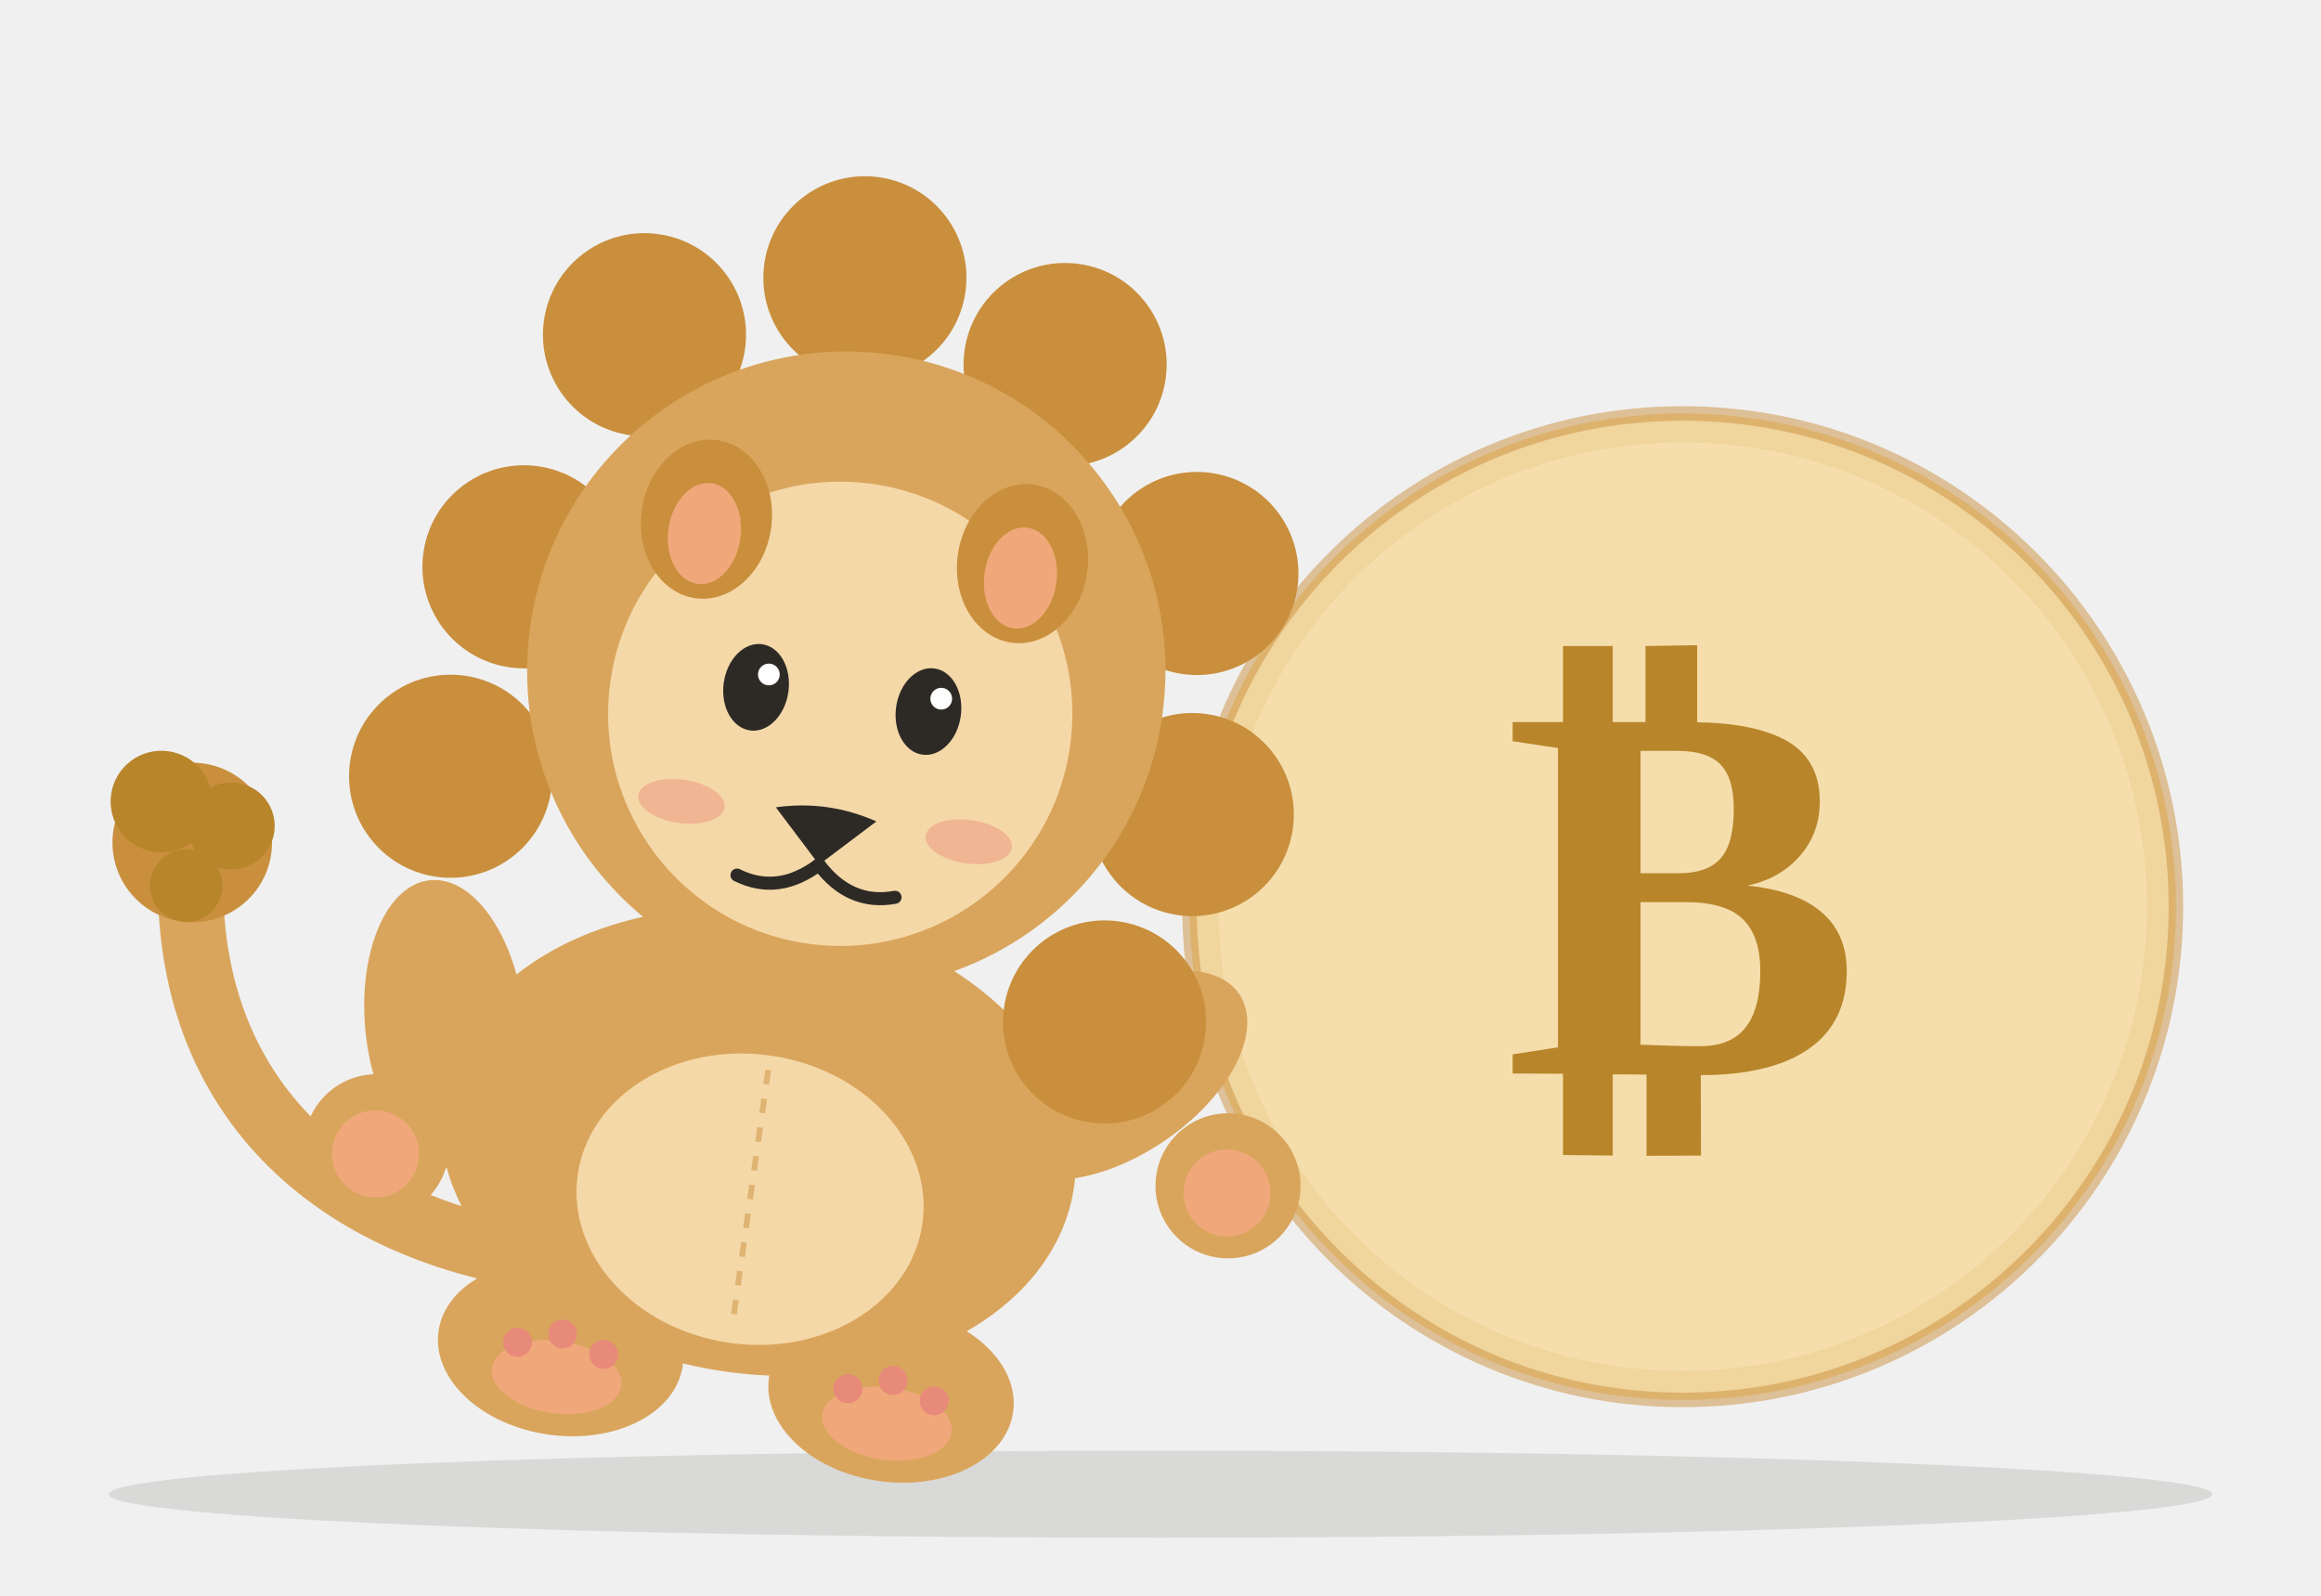
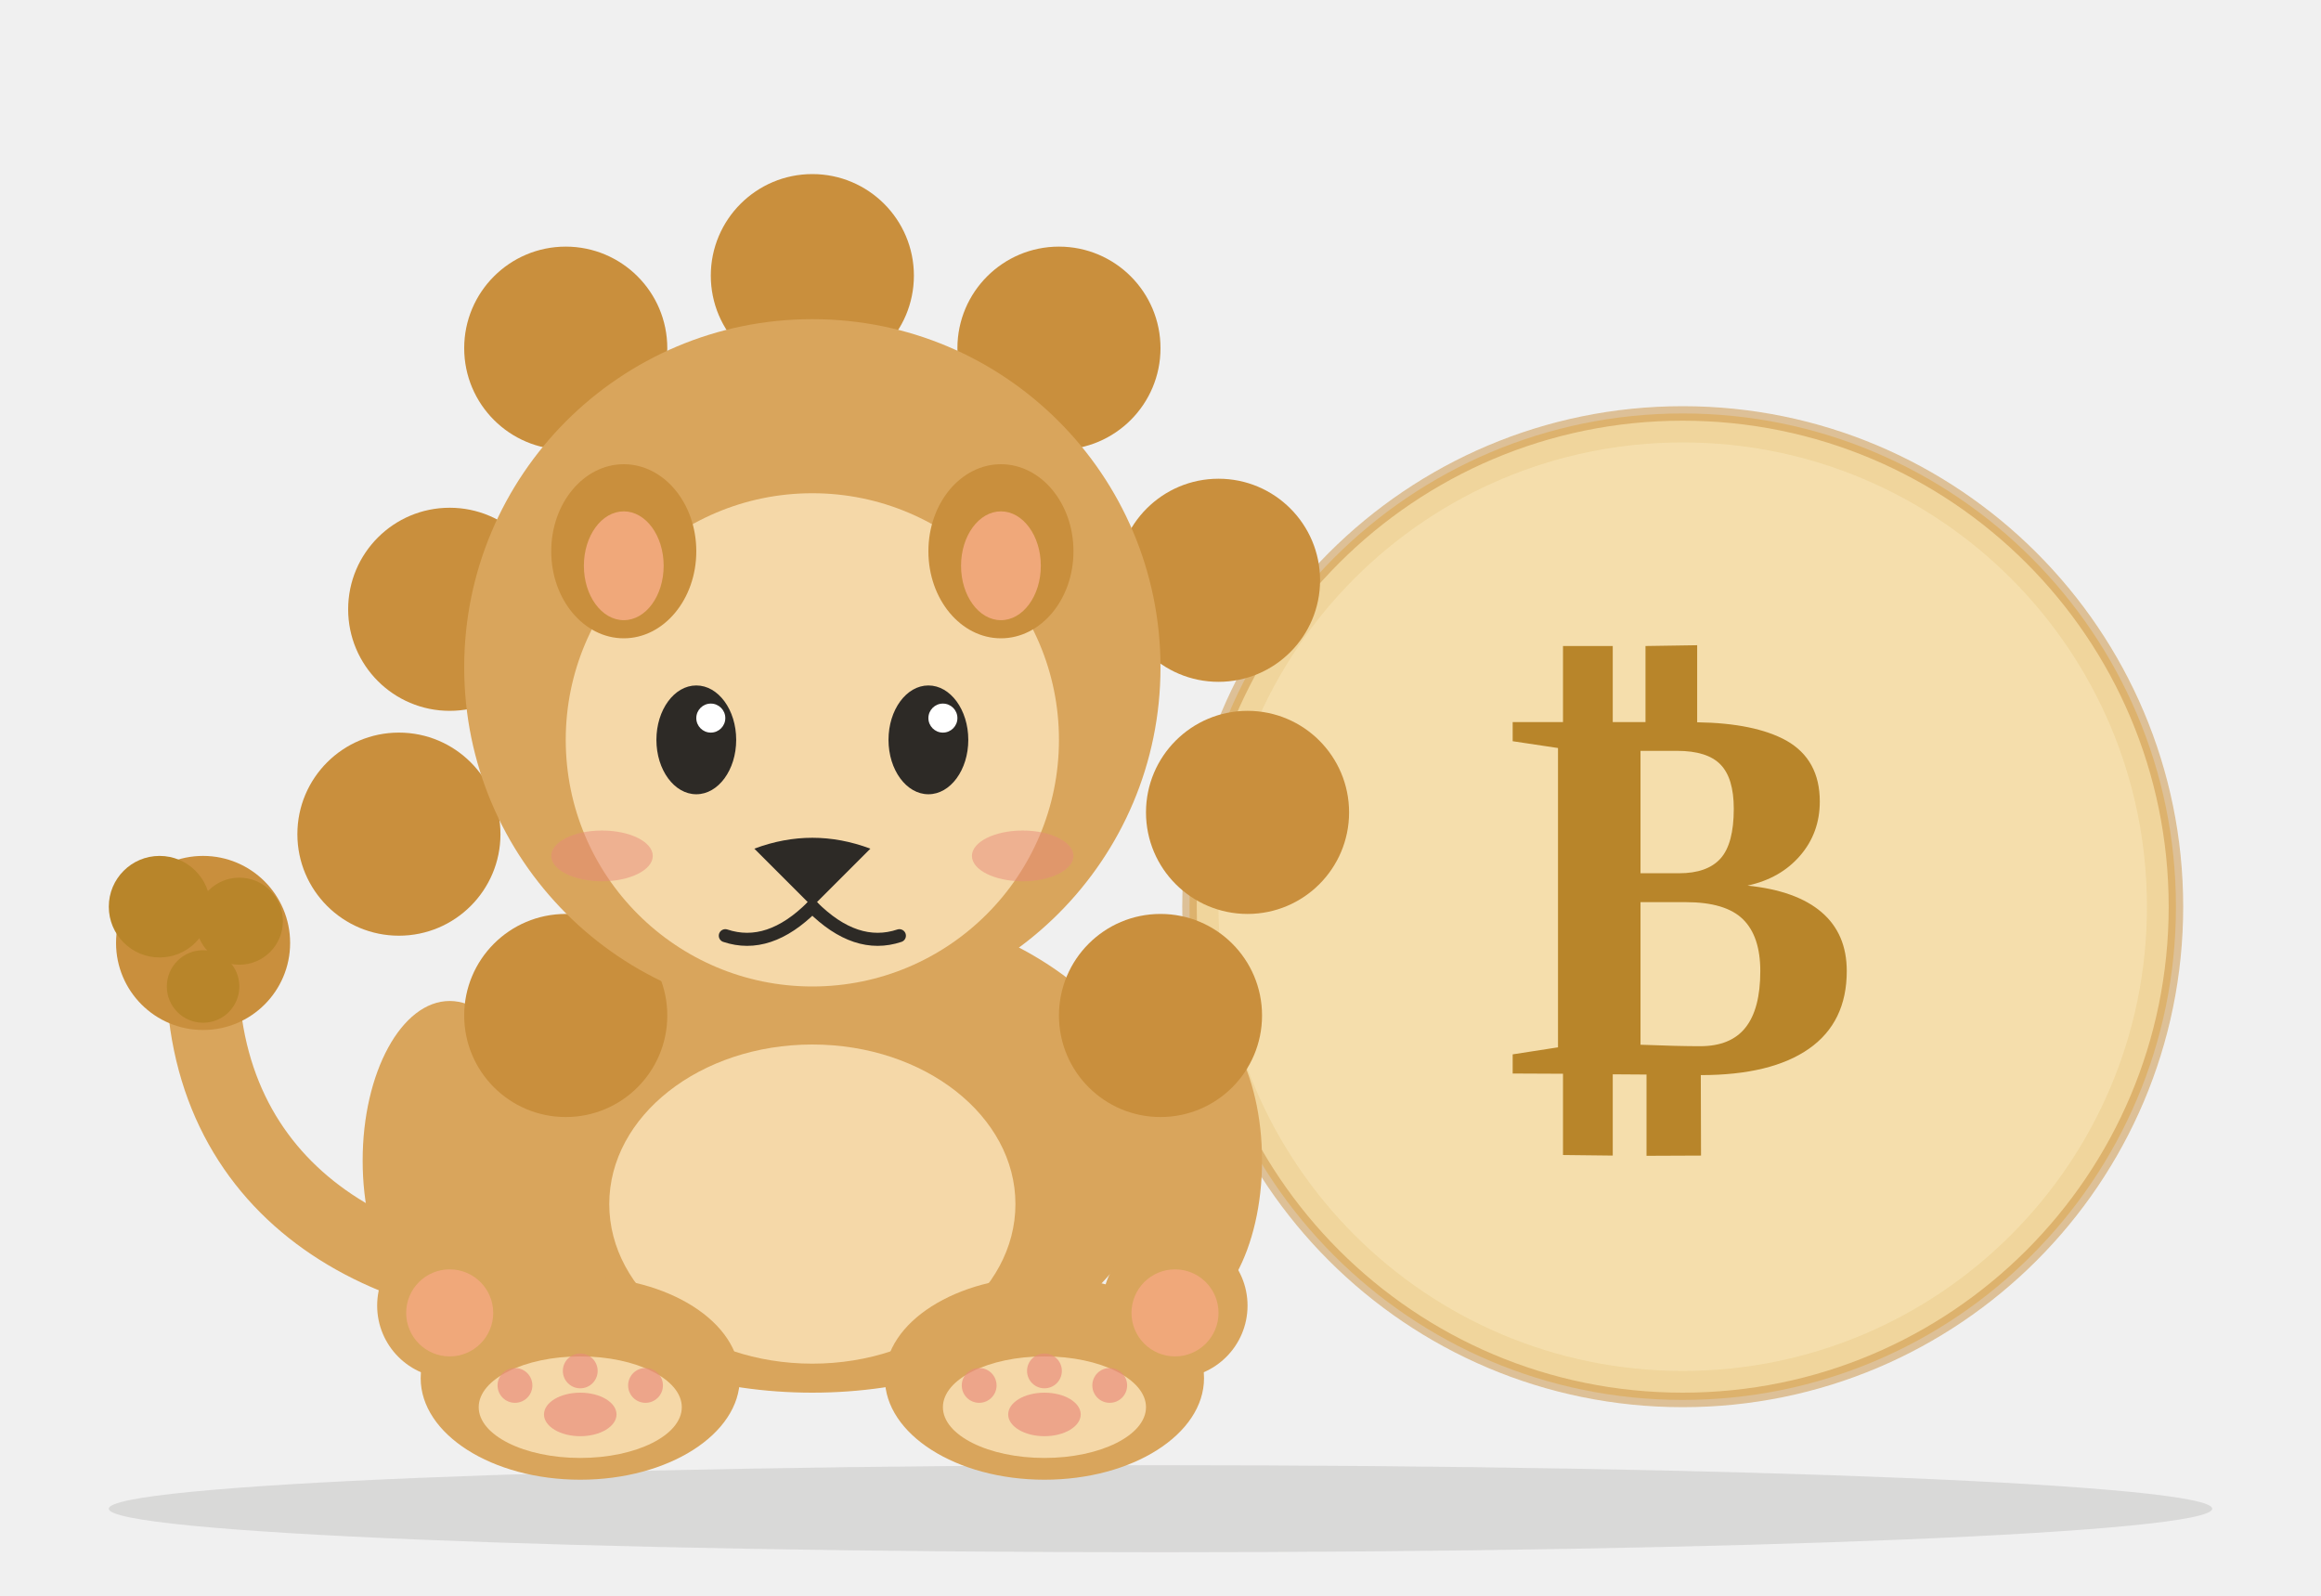
- <svg xmlns="http://www.w3.org/2000/svg" viewBox="0 0 320 220" role="img" aria-label="Wesley's stuffed lion teddy leaning on a Bitcoin coin">
-   <ellipse cx="160" cy="206" rx="145" ry="6" fill="#2d2a26" opacity="0.12" />
+ <svg xmlns="http://www.w3.org/2000/svg" viewBox="0 0 320 220" role="img" aria-label="Wesley's stuffed lion teddy beside a Bitcoin coin">
+   <ellipse cx="160" cy="208" rx="145" ry="6" fill="#2d2a26" opacity="0.12" />
  <g>
    <circle cx="232" cy="125" r="68" fill="#f0d59c" />
    <circle cx="232" cy="125" r="64" fill="#f7e3b3" opacity="0.7" />
    <circle cx="232" cy="125" r="68" fill="none" stroke="#c98f3d" stroke-width="2" opacity="0.5" />
    <text x="232" y="148" text-anchor="middle" font-family="Georgia, 'Times New Roman', serif" font-size="74" font-weight="700" fill="#b8852a">₿</text>
  </g>
-   <g transform="rotate(8 110 140)">
-     <path d="M 80 178 C 50 178 26 162 24 128" stroke="#d9a55c" stroke-width="9" stroke-linecap="round" fill="none" />
-     <g transform="translate(24 128)">
-       <circle cx="0" cy="0" r="11" fill="#c98f3d" />
-       <circle cx="-5" cy="-5" r="7" fill="#b8852a" />
+   <g>
+     <path d="M 80 178 C 50 178 26 162 28 130" stroke="#d9a55c" stroke-width="10" stroke-linecap="round" fill="none" />
+     <g transform="translate(28 130)">
+       <circle r="12" fill="#c98f3d" />
+       <circle cx="-6" cy="-5" r="7" fill="#b8852a" />
      <circle cx="5" cy="-3" r="6" fill="#b8852a" />
      <circle cx="0" cy="6" r="5" fill="#b8852a" />
    </g>
-     <ellipse cx="84" cy="190" rx="17" ry="12" fill="#d9a55c" />
-     <ellipse cx="130" cy="190" rx="17" ry="12" fill="#d9a55c" />
-     <ellipse cx="84" cy="194" rx="9" ry="5" fill="#f0a87a" />
-     <ellipse cx="130" cy="194" rx="9" ry="5" fill="#f0a87a" />
-     <circle cx="78" cy="190" r="2" fill="#e88a7a" />
-     <circle cx="84" cy="188" r="2" fill="#e88a7a" />
-     <circle cx="90" cy="190" r="2" fill="#e88a7a" />
-     <circle cx="124" cy="190" r="2" fill="#e88a7a" />
-     <circle cx="130" cy="188" r="2" fill="#e88a7a" />
-     <circle cx="136" cy="190" r="2" fill="#e88a7a" />
-     <ellipse cx="107" cy="158" rx="44" ry="32" fill="#d9a55c" />
-     <ellipse cx="107" cy="166" rx="24" ry="20" fill="#f5d8a8" />
-     <line x1="107" y1="148" x2="107" y2="184" stroke="#c98f3d" stroke-width="0.8" stroke-dasharray="2 2" opacity="0.5" />
-     <ellipse cx="62" cy="148" rx="11" ry="20" fill="#d9a55c" transform="rotate(-14 62 148)" />
-     <circle cx="55" cy="166" r="10" fill="#d9a55c" />
-     <circle cx="55" cy="167" r="6" fill="#f0a87a" />
-     <ellipse cx="155" cy="142" rx="11" ry="20" fill="#d9a55c" transform="rotate(48 155 142)" />
-     <circle cx="172" cy="155" r="10" fill="#d9a55c" />
-     <circle cx="172" cy="156" r="6" fill="#f0a87a" />
+     <ellipse cx="112" cy="158" rx="48" ry="34" fill="#d9a55c" />
+     <ellipse cx="112" cy="166" rx="28" ry="22" fill="#f5d8a8" />
+     <g>
+       <ellipse cx="80" cy="190" rx="22" ry="14" fill="#d9a55c" />
+       <ellipse cx="80" cy="194" rx="14" ry="7" fill="#f5d8a8" />
+       <ellipse cx="80" cy="195" rx="5" ry="3" fill="#e88a7a" opacity="0.65" />
+       <circle cx="71" cy="191" r="2.4" fill="#e88a7a" opacity="0.65" />
+       <circle cx="80" cy="189" r="2.4" fill="#e88a7a" opacity="0.65" />
+       <circle cx="89" cy="191" r="2.4" fill="#e88a7a" opacity="0.65" />
+     </g>
+     <g>
+       <ellipse cx="144" cy="190" rx="22" ry="14" fill="#d9a55c" />
+       <ellipse cx="144" cy="194" rx="14" ry="7" fill="#f5d8a8" />
+       <ellipse cx="144" cy="195" rx="5" ry="3" fill="#e88a7a" opacity="0.65" />
+       <circle cx="135" cy="191" r="2.4" fill="#e88a7a" opacity="0.65" />
+       <circle cx="144" cy="189" r="2.4" fill="#e88a7a" opacity="0.65" />
+       <circle cx="153" cy="191" r="2.4" fill="#e88a7a" opacity="0.65" />
+     </g>
+     <ellipse cx="62" cy="160" rx="12" ry="22" fill="#d9a55c" />
+     <circle cx="62" cy="180" r="10" fill="#d9a55c" />
+     <circle cx="62" cy="181" r="6" fill="#f0a87a" />
+     <ellipse cx="162" cy="160" rx="12" ry="22" fill="#d9a55c" />
+     <circle cx="162" cy="180" r="10" fill="#d9a55c" />
+     <circle cx="162" cy="181" r="6" fill="#f0a87a" />
    <g fill="#c98f3d">
-       <circle cx="64" cy="84" r="14" />
-       <circle cx="58" cy="114" r="14" />
-       <circle cx="76" cy="50" r="14" />
-       <circle cx="105" cy="38" r="14" />
-       <circle cx="134" cy="46" r="14" />
-       <circle cx="156" cy="72" r="14" />
-       <circle cx="160" cy="105" r="14" />
-       <circle cx="152" cy="135" r="14" />
+       <circle cx="62" cy="84" r="14" />
+       <circle cx="55" cy="115" r="14" />
+       <circle cx="78" cy="48" r="14" />
+       <circle cx="112" cy="38" r="14" />
+       <circle cx="146" cy="48" r="14" />
+       <circle cx="168" cy="80" r="14" />
+       <circle cx="172" cy="112" r="14" />
+       <circle cx="160" cy="140" r="14" />
+       <circle cx="78" cy="140" r="14" />
    </g>
-     <circle cx="110" cy="92" r="44" fill="#d9a55c" />
-     <circle cx="110" cy="98" r="32" fill="#f5d8a8" />
-     <ellipse cx="88" cy="74" rx="9" ry="11" fill="#c98f3d" />
-     <ellipse cx="132" cy="74" rx="9" ry="11" fill="#c98f3d" />
-     <ellipse cx="88" cy="76" rx="5" ry="7" fill="#f0a87a" />
-     <ellipse cx="132" cy="76" rx="5" ry="7" fill="#f0a87a" />
-     <ellipse cx="98" cy="96" rx="4.5" ry="6" fill="#2d2a26" />
-     <ellipse cx="122" cy="96" rx="4.5" ry="6" fill="#2d2a26" />
-     <circle cx="99.5" cy="94" r="1.5" fill="#fff" />
-     <circle cx="123.5" cy="94" r="1.5" fill="#fff" />
-     <ellipse cx="90" cy="113" rx="6" ry="3" fill="#e88a7a" opacity="0.45" />
-     <ellipse cx="130" cy="113" rx="6" ry="3" fill="#e88a7a" opacity="0.45" />
-     <path d="M 103 112 Q 110 110 117 112 L 110 119 Z" fill="#2d2a26" />
-     <path d="M 110 119 Q 105 124 99 122" stroke="#2d2a26" stroke-width="1.8" fill="none" stroke-linecap="round" />
-     <path d="M 110 119 Q 115 124 121 122" stroke="#2d2a26" stroke-width="1.8" fill="none" stroke-linecap="round" />
+     <circle cx="112" cy="92" r="48" fill="#d9a55c" />
+     <circle cx="112" cy="102" r="34" fill="#f5d8a8" />
+     <ellipse cx="86" cy="76" rx="10" ry="12" fill="#c98f3d" />
+     <ellipse cx="138" cy="76" rx="10" ry="12" fill="#c98f3d" />
+     <ellipse cx="86" cy="78" rx="5.5" ry="7.5" fill="#f0a87a" />
+     <ellipse cx="138" cy="78" rx="5.5" ry="7.5" fill="#f0a87a" />
+     <ellipse cx="96" cy="102" rx="5.5" ry="7.5" fill="#2d2a26" />
+     <ellipse cx="128" cy="102" rx="5.5" ry="7.5" fill="#2d2a26" />
+     <circle cx="98" cy="99" r="2" fill="#fff" />
+     <circle cx="130" cy="99" r="2" fill="#fff" />
+     <ellipse cx="83" cy="118" rx="7" ry="3.5" fill="#e88a7a" opacity="0.5" />
+     <ellipse cx="141" cy="118" rx="7" ry="3.5" fill="#e88a7a" opacity="0.5" />
+     <path d="M 104 117 Q 112 114 120 117 L 112 125 Z" fill="#2d2a26" />
+     <path d="M 112 125 Q 106 131 100 129" stroke="#2d2a26" stroke-width="1.8" fill="none" stroke-linecap="round" />
+     <path d="M 112 125 Q 118 131 124 129" stroke="#2d2a26" stroke-width="1.8" fill="none" stroke-linecap="round" />
  </g>
</svg>
